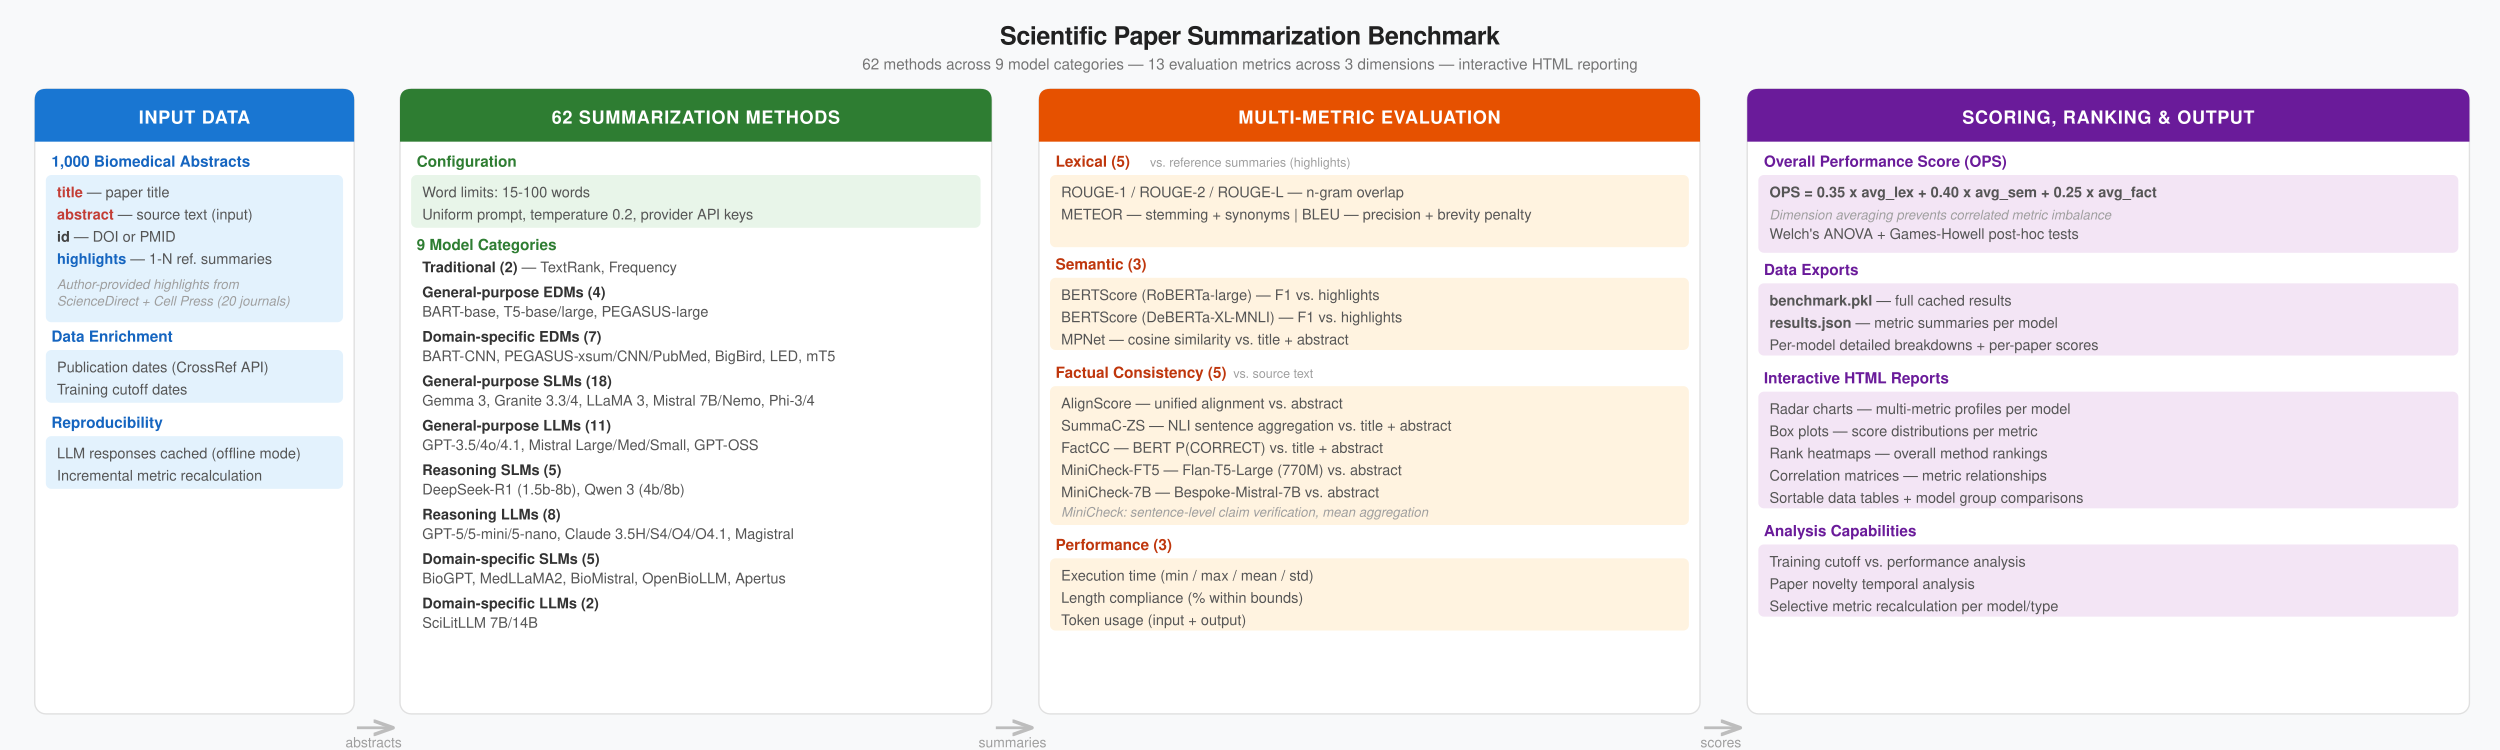
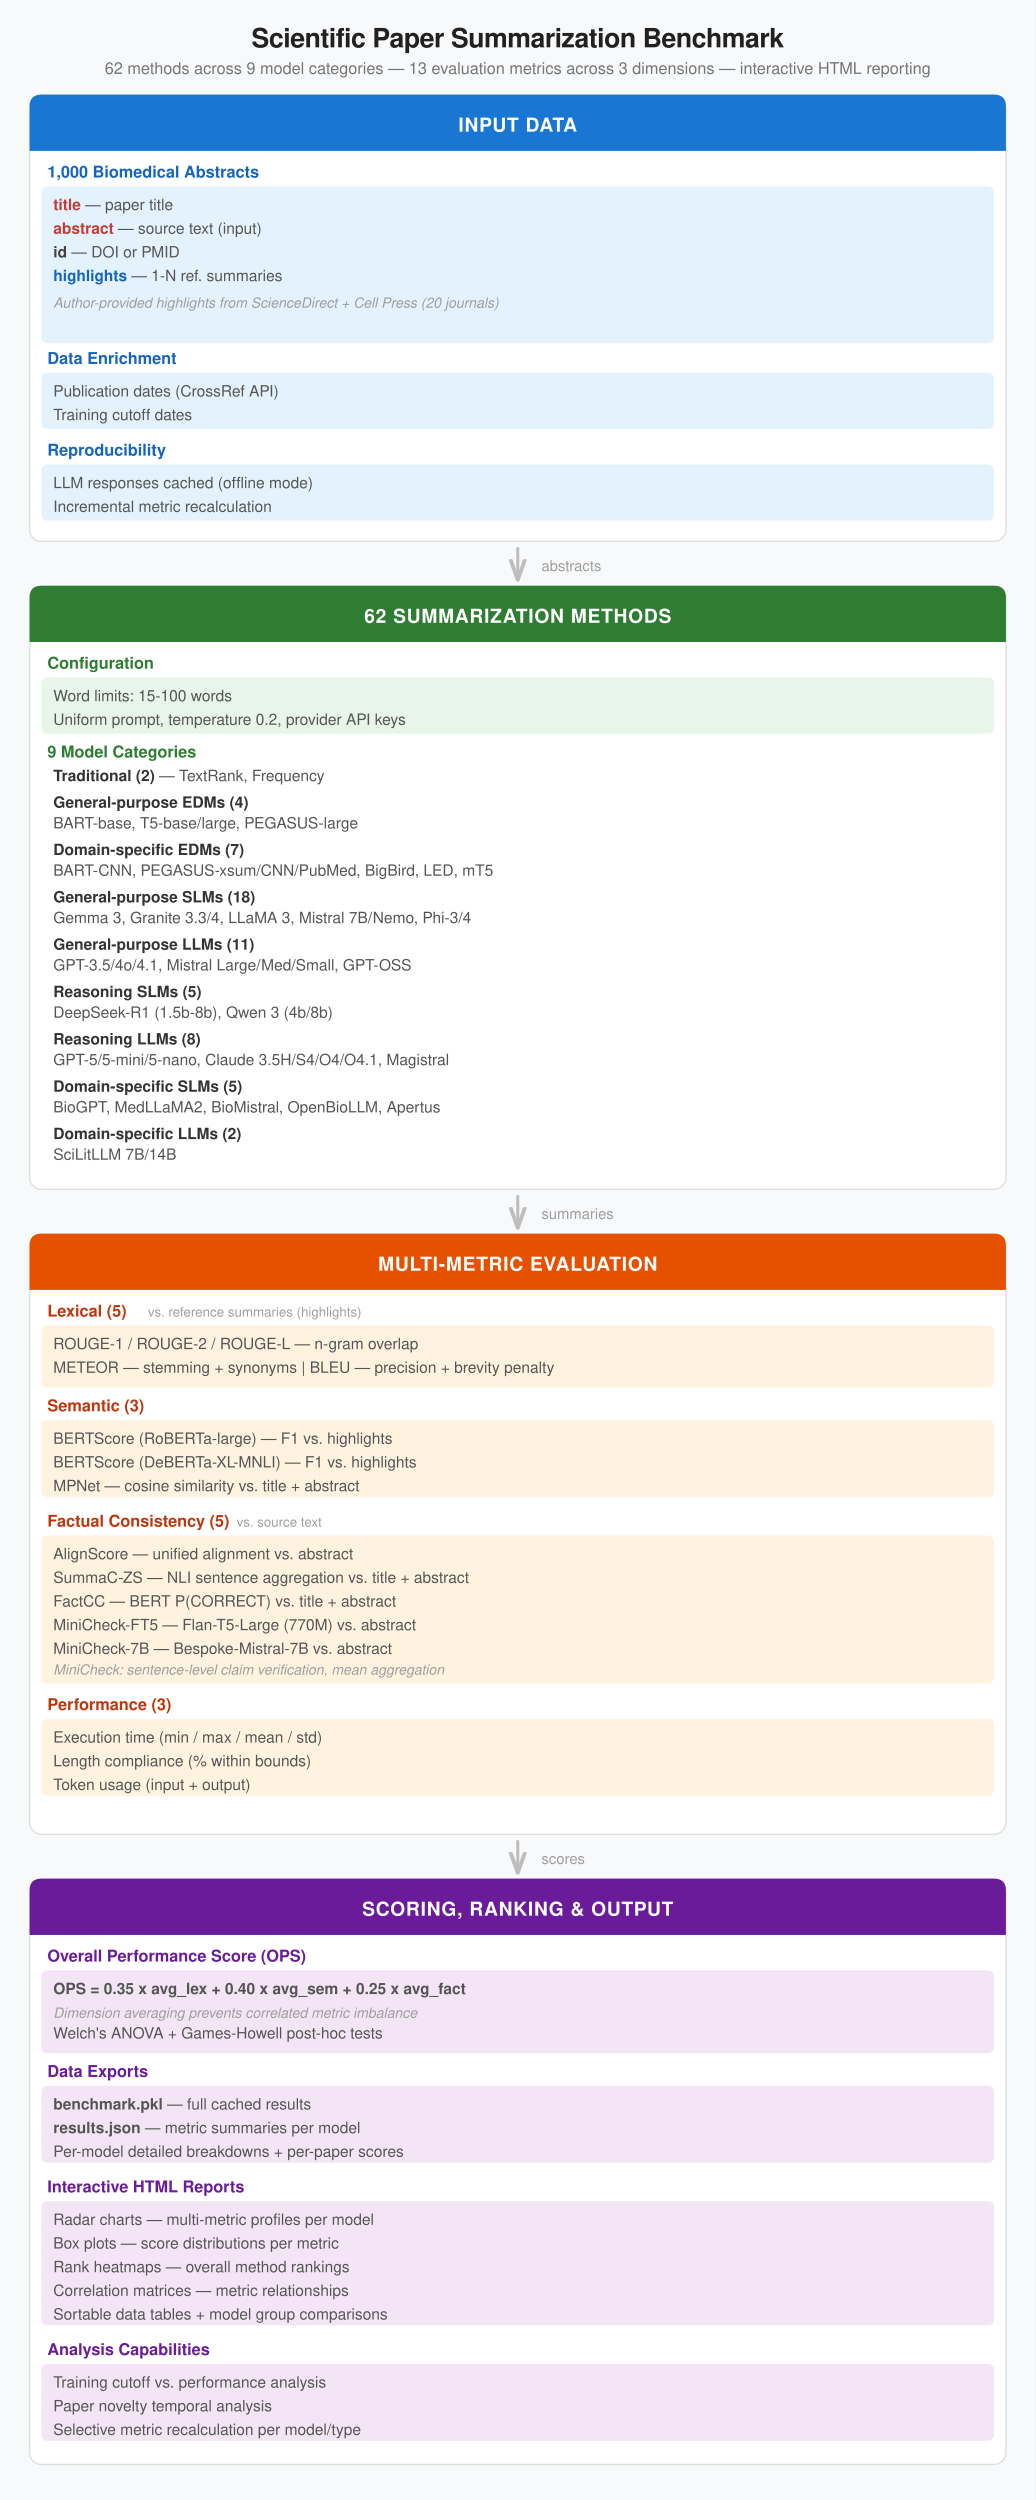
- <svg xmlns="http://www.w3.org/2000/svg" viewBox="0 0 1800 540" width="1800" height="540" font-family="Helvetica, Arial, sans-serif" style="background:#f8f9fa">
+ <svg xmlns="http://www.w3.org/2000/svg" viewBox="0 0 700 1690" width="700" height="1690" font-family="Helvetica, Arial, sans-serif" style="background:#f8f9fa">
  <defs>
    <marker id="arrow" markerWidth="8" markerHeight="6" refX="7" refY="3" orient="auto">
      <path d="M0,0.5 L7,3 L0,5.5" fill="none" stroke="#bdbdbd" stroke-width="1.3" stroke-linecap="round" stroke-linejoin="round" />
    </marker>
  </defs>
-   <rect width="1800" height="540" fill="#f8f9fa" />
-   <text x="900" y="32" text-anchor="middle" font-size="18" font-weight="bold" fill="#212121" letter-spacing="-0.3">Scientific Paper Summarization Benchmark</text>
-   <text x="900" y="50" text-anchor="middle" font-size="11" fill="#757575">62 methods across 9 model categories — 13 evaluation metrics across 3 dimensions — interactive HTML reporting</text>
-   <line x1="257" y1="524" x2="283" y2="524" stroke="#bdbdbd" stroke-width="2" marker-end="url(#arrow)" />
-   <text x="269" y="538" text-anchor="middle" font-size="10" fill="#9e9e9e">abstracts</text>
-   <line x1="717" y1="524" x2="743" y2="524" stroke="#bdbdbd" stroke-width="2" marker-end="url(#arrow)" />
-   <text x="729" y="538" text-anchor="middle" font-size="10" fill="#9e9e9e">summaries</text>
-   <line x1="1227" y1="524" x2="1253" y2="524" stroke="#bdbdbd" stroke-width="2" marker-end="url(#arrow)" />
-   <text x="1239" y="538" text-anchor="middle" font-size="10" fill="#9e9e9e">scores</text>
-   <g transform="translate(25,64)">
-     <rect x="0" y="0" width="230" height="450" fill="#fff" stroke="#e0e0e0" stroke-width="1" rx="8" />
-     <path d="M8,0 H222 Q230,0 230,8 V38 H0 V8 Q0,0 8,0 Z" fill="#1976D2" />
-     <text x="115" y="25" text-anchor="middle" font-size="13" font-weight="bold" fill="#fff" letter-spacing="0.5">INPUT DATA</text>
+   <rect width="700" height="1690" fill="#f8f9fa" />
+   <text x="350" y="32" text-anchor="middle" font-size="18" font-weight="bold" fill="#212121" letter-spacing="-0.3">Scientific Paper Summarization Benchmark</text>
+   <text x="350" y="50" text-anchor="middle" font-size="11" fill="#757575">62 methods across 9 model categories — 13 evaluation metrics across 3 dimensions — interactive HTML reporting</text>
+   <g transform="translate(20,64)">
+     <rect x="0" y="0" width="660" height="302" fill="#fff" stroke="#e0e0e0" stroke-width="1" rx="8" />
+     <path d="M8,0 H652 Q660,0 660,8 V38 H0 V8 Q0,0 8,0 Z" fill="#1976D2" />
+     <text x="330" y="25" text-anchor="middle" font-size="13" font-weight="bold" fill="#fff" letter-spacing="0.5">INPUT DATA</text>
    <text x="12" y="56" font-size="11" font-weight="bold" fill="#1565C0">1,000 Biomedical Abstracts</text>
-     <rect x="8" y="62" width="214" height="106" fill="#E3F2FD" rx="4" />
+     <rect x="8" y="62" width="644" height="106" fill="#E3F2FD" rx="4" />
    <text x="16" y="78" font-size="10.5" fill="#555">
      <tspan font-weight="bold" fill="#c33d35">title</tspan> — paper title</text>
    <text x="16" y="94" font-size="10.5" fill="#555">
      <tspan font-weight="bold" fill="#c33d35">abstract</tspan> — source text (input)</text>
    <text x="16" y="110" font-size="10.5" fill="#555">
      <tspan font-weight="bold" fill="#424242">id</tspan> — DOI or PMID</text>
    <text x="16" y="126" font-size="10.5" fill="#555">
      <tspan font-weight="bold" fill="#1565C0">highlights</tspan> — 1-N ref. summaries</text>
-     <text x="16" y="144" font-size="9.5" fill="#9e9e9e" font-style="italic">Author-provided highlights from</text>
-     <text x="16" y="156" font-size="9.5" fill="#9e9e9e" font-style="italic">ScienceDirect + Cell Press (20 journals)</text>
+     <text x="16" y="144" font-size="9.5" fill="#9e9e9e" font-style="italic">Author-provided highlights from ScienceDirect + Cell Press (20 journals)</text>
    <text x="12" y="182" font-size="11" font-weight="bold" fill="#1565C0">Data Enrichment</text>
-     <rect x="8" y="188" width="214" height="38" fill="#E3F2FD" rx="4" />
+     <rect x="8" y="188" width="644" height="38" fill="#E3F2FD" rx="4" />
    <text x="16" y="204" font-size="10.5" fill="#555">Publication dates (CrossRef API)</text>
    <text x="16" y="220" font-size="10.5" fill="#555">Training cutoff dates</text>
    <text x="12" y="244" font-size="11" font-weight="bold" fill="#1565C0">Reproducibility</text>
-     <rect x="8" y="250" width="214" height="38" fill="#E3F2FD" rx="4" />
+     <rect x="8" y="250" width="644" height="38" fill="#E3F2FD" rx="4" />
    <text x="16" y="266" font-size="10.5" fill="#555">LLM responses cached (offline mode)</text>
    <text x="16" y="282" font-size="10.5" fill="#555">Incremental metric recalculation</text>
  </g>
-   <g transform="translate(288,64)">
-     <rect x="0" y="0" width="426" height="450" fill="#fff" stroke="#e0e0e0" stroke-width="1" rx="8" />
-     <path d="M8,0 H418 Q426,0 426,8 V38 H0 V8 Q0,0 8,0 Z" fill="#2E7D32" />
-     <text x="213" y="25" text-anchor="middle" font-size="13" font-weight="bold" fill="#fff" letter-spacing="0.5">62 SUMMARIZATION METHODS</text>
+   <line x1="350" y1="370" x2="350" y2="392" stroke="#bdbdbd" stroke-width="2" marker-end="url(#arrow)" />
+   <text x="366" y="386" font-size="10" fill="#9e9e9e">abstracts</text>
+   <g transform="translate(20,396)">
+     <rect x="0" y="0" width="660" height="408" fill="#fff" stroke="#e0e0e0" stroke-width="1" rx="8" />
+     <path d="M8,0 H652 Q660,0 660,8 V38 H0 V8 Q0,0 8,0 Z" fill="#2E7D32" />
+     <text x="330" y="25" text-anchor="middle" font-size="13" font-weight="bold" fill="#fff" letter-spacing="0.5">62 SUMMARIZATION METHODS</text>
    <text x="12" y="56" font-size="11" font-weight="bold" fill="#2E7D32">Configuration</text>
-     <rect x="8" y="62" width="410" height="38" fill="#E8F5E9" rx="4" />
+     <rect x="8" y="62" width="644" height="38" fill="#E8F5E9" rx="4" />
    <text x="16" y="78" font-size="10.5" fill="#555">Word limits: 15-100 words</text>
    <text x="16" y="94" font-size="10.5" fill="#555">Uniform prompt, temperature 0.2, provider API keys</text>
    <text x="12" y="116" font-size="11" font-weight="bold" fill="#2E7D32">9 Model Categories</text>
    <text x="16" y="132" font-size="10.5" fill="#555">
      <tspan font-weight="bold" fill="#333">Traditional (2)</tspan> — TextRank, Frequency</text>
    <text x="16" y="150" font-size="10.5" fill="#555">
      <tspan font-weight="bold" fill="#333">General-purpose EDMs (4)</tspan>
    </text>
    <text x="16" y="164" font-size="10.5" fill="#555">BART-base, T5-base/large, PEGASUS-large</text>
    <text x="16" y="182" font-size="10.5" fill="#555">
      <tspan font-weight="bold" fill="#333">Domain-specific EDMs (7)</tspan>
    </text>
    <text x="16" y="196" font-size="10.5" fill="#555">BART-CNN, PEGASUS-xsum/CNN/PubMed, BigBird, LED, mT5</text>
    <text x="16" y="214" font-size="10.5" fill="#555">
      <tspan font-weight="bold" fill="#333">General-purpose SLMs (18)</tspan>
    </text>
    <text x="16" y="228" font-size="10.5" fill="#555">Gemma 3, Granite 3.3/4, LLaMA 3, Mistral 7B/Nemo, Phi-3/4</text>
    <text x="16" y="246" font-size="10.5" fill="#555">
      <tspan font-weight="bold" fill="#333">General-purpose LLMs (11)</tspan>
    </text>
    <text x="16" y="260" font-size="10.5" fill="#555">GPT-3.5/4o/4.1, Mistral Large/Med/Small, GPT-OSS</text>
    <text x="16" y="278" font-size="10.5" fill="#555">
      <tspan font-weight="bold" fill="#333">Reasoning SLMs (5)</tspan>
    </text>
    <text x="16" y="292" font-size="10.5" fill="#555">DeepSeek-R1 (1.5b-8b), Qwen 3 (4b/8b)</text>
    <text x="16" y="310" font-size="10.5" fill="#555">
      <tspan font-weight="bold" fill="#333">Reasoning LLMs (8)</tspan>
    </text>
    <text x="16" y="324" font-size="10.5" fill="#555">GPT-5/5-mini/5-nano, Claude 3.5H/S4/O4/O4.1, Magistral</text>
    <text x="16" y="342" font-size="10.5" fill="#555">
      <tspan font-weight="bold" fill="#333">Domain-specific SLMs (5)</tspan>
    </text>
    <text x="16" y="356" font-size="10.5" fill="#555">BioGPT, MedLLaMA2, BioMistral, OpenBioLLM, Apertus</text>
    <text x="16" y="374" font-size="10.5" fill="#555">
      <tspan font-weight="bold" fill="#333">Domain-specific LLMs (2)</tspan>
    </text>
    <text x="16" y="388" font-size="10.5" fill="#555">SciLitLLM 7B/14B</text>
  </g>
-   <g transform="translate(748,64)">
-     <rect x="0" y="0" width="476" height="450" fill="#fff" stroke="#e0e0e0" stroke-width="1" rx="8" />
-     <path d="M8,0 H468 Q476,0 476,8 V38 H0 V8 Q0,0 8,0 Z" fill="#E65100" />
-     <text x="238" y="25" text-anchor="middle" font-size="13" font-weight="bold" fill="#fff" letter-spacing="0.5">MULTI-METRIC EVALUATION</text>
+   <line x1="350" y1="808" x2="350" y2="830" stroke="#bdbdbd" stroke-width="2" marker-end="url(#arrow)" />
+   <text x="366" y="824" font-size="10" fill="#9e9e9e">summaries</text>
+   <g transform="translate(20,834)">
+     <rect x="0" y="0" width="660" height="406" fill="#fff" stroke="#e0e0e0" stroke-width="1" rx="8" />
+     <path d="M8,0 H652 Q660,0 660,8 V38 H0 V8 Q0,0 8,0 Z" fill="#E65100" />
+     <text x="330" y="25" text-anchor="middle" font-size="13" font-weight="bold" fill="#fff" letter-spacing="0.5">MULTI-METRIC EVALUATION</text>
    <text x="12" y="56" font-size="11" font-weight="bold" fill="#BF360C">Lexical (5)</text>
    <text x="80" y="56" font-size="9" fill="#9e9e9e">vs. reference summaries (highlights)</text>
-     <rect x="8" y="62" width="460" height="52" fill="#FFF3E0" rx="4" />
+     <rect x="8" y="62" width="644" height="42" fill="#FFF3E0" rx="4" />
    <text x="16" y="78" font-size="10.5" fill="#555">ROUGE-1 / ROUGE-2 / ROUGE-L — n-gram overlap</text>
    <text x="16" y="94" font-size="10.5" fill="#555">METEOR — stemming + synonyms | BLEU — precision + brevity penalty</text>
-     <text x="16" y="108" font-size="10.5" fill="#555" />
-     <text x="12" y="130" font-size="11" font-weight="bold" fill="#BF360C">Semantic (3)</text>
-     <rect x="8" y="136" width="460" height="52" fill="#FFF3E0" rx="4" />
-     <text x="16" y="152" font-size="10.5" fill="#555">BERTScore (RoBERTa-large) — F1 vs. highlights</text>
-     <text x="16" y="168" font-size="10.5" fill="#555">BERTScore (DeBERTa-XL-MNLI) — F1 vs. highlights</text>
-     <text x="16" y="184" font-size="10.5" fill="#555">MPNet — cosine similarity vs. title + abstract</text>
-     <text x="12" y="208" font-size="11" font-weight="bold" fill="#BF360C">Factual Consistency (5)</text>
-     <text x="140" y="208" font-size="9" fill="#9e9e9e">vs. source text</text>
-     <rect x="8" y="214" width="460" height="100" fill="#FFF3E0" rx="4" />
-     <text x="16" y="230" font-size="10.5" fill="#555">AlignScore — unified alignment vs. abstract</text>
-     <text x="16" y="246" font-size="10.5" fill="#555">SummaC-ZS — NLI sentence aggregation vs. title + abstract</text>
-     <text x="16" y="262" font-size="10.5" fill="#555">FactCC — BERT P(CORRECT) vs. title + abstract</text>
-     <text x="16" y="278" font-size="10.5" fill="#555">MiniCheck-FT5 — Flan-T5-Large (770M) vs. abstract</text>
-     <text x="16" y="294" font-size="10.5" fill="#555">MiniCheck-7B — Bespoke-Mistral-7B vs. abstract</text>
-     <text x="16" y="308" font-size="9.5" fill="#9e9e9e" font-style="italic">MiniCheck: sentence-level claim verification, mean aggregation</text>
-     <text x="12" y="332" font-size="11" font-weight="bold" fill="#BF360C">Performance (3)</text>
-     <rect x="8" y="338" width="460" height="52" fill="#FFF3E0" rx="4" />
-     <text x="16" y="354" font-size="10.5" fill="#555">Execution time (min / max / mean / std)</text>
-     <text x="16" y="370" font-size="10.5" fill="#555">Length compliance (% within bounds)</text>
-     <text x="16" y="386" font-size="10.5" fill="#555">Token usage (input + output)</text>
+     <text x="12" y="120" font-size="11" font-weight="bold" fill="#BF360C">Semantic (3)</text>
+     <rect x="8" y="126" width="644" height="52" fill="#FFF3E0" rx="4" />
+     <text x="16" y="142" font-size="10.5" fill="#555">BERTScore (RoBERTa-large) — F1 vs. highlights</text>
+     <text x="16" y="158" font-size="10.5" fill="#555">BERTScore (DeBERTa-XL-MNLI) — F1 vs. highlights</text>
+     <text x="16" y="174" font-size="10.5" fill="#555">MPNet — cosine similarity vs. title + abstract</text>
+     <text x="12" y="198" font-size="11" font-weight="bold" fill="#BF360C">Factual Consistency (5)</text>
+     <text x="140" y="198" font-size="9" fill="#9e9e9e">vs. source text</text>
+     <rect x="8" y="204" width="644" height="100" fill="#FFF3E0" rx="4" />
+     <text x="16" y="220" font-size="10.5" fill="#555">AlignScore — unified alignment vs. abstract</text>
+     <text x="16" y="236" font-size="10.5" fill="#555">SummaC-ZS — NLI sentence aggregation vs. title + abstract</text>
+     <text x="16" y="252" font-size="10.5" fill="#555">FactCC — BERT P(CORRECT) vs. title + abstract</text>
+     <text x="16" y="268" font-size="10.5" fill="#555">MiniCheck-FT5 — Flan-T5-Large (770M) vs. abstract</text>
+     <text x="16" y="284" font-size="10.5" fill="#555">MiniCheck-7B — Bespoke-Mistral-7B vs. abstract</text>
+     <text x="16" y="298" font-size="9.5" fill="#9e9e9e" font-style="italic">MiniCheck: sentence-level claim verification, mean aggregation</text>
+     <text x="12" y="322" font-size="11" font-weight="bold" fill="#BF360C">Performance (3)</text>
+     <rect x="8" y="328" width="644" height="52" fill="#FFF3E0" rx="4" />
+     <text x="16" y="344" font-size="10.5" fill="#555">Execution time (min / max / mean / std)</text>
+     <text x="16" y="360" font-size="10.5" fill="#555">Length compliance (% within bounds)</text>
+     <text x="16" y="376" font-size="10.5" fill="#555">Token usage (input + output)</text>
  </g>
-   <g transform="translate(1258,64)">
-     <rect x="0" y="0" width="520" height="450" fill="#fff" stroke="#e0e0e0" stroke-width="1" rx="8" />
-     <path d="M8,0 H512 Q520,0 520,8 V38 H0 V8 Q0,0 8,0 Z" fill="#6A1B9A" />
-     <text x="260" y="25" text-anchor="middle" font-size="13" font-weight="bold" fill="#fff" letter-spacing="0.5">SCORING, RANKING &amp; OUTPUT</text>
+   <line x1="350" y1="1244" x2="350" y2="1266" stroke="#bdbdbd" stroke-width="2" marker-end="url(#arrow)" />
+   <text x="366" y="1260" font-size="10" fill="#9e9e9e">scores</text>
+   <g transform="translate(20,1270)">
+     <rect x="0" y="0" width="660" height="396" fill="#fff" stroke="#e0e0e0" stroke-width="1" rx="8" />
+     <path d="M8,0 H652 Q660,0 660,8 V38 H0 V8 Q0,0 8,0 Z" fill="#6A1B9A" />
+     <text x="330" y="25" text-anchor="middle" font-size="13" font-weight="bold" fill="#fff" letter-spacing="0.5">SCORING, RANKING &amp; OUTPUT</text>
    <text x="12" y="56" font-size="11" font-weight="bold" fill="#6A1B9A">Overall Performance Score (OPS)</text>
-     <rect x="8" y="62" width="504" height="56" fill="#F3E5F5" rx="4" />
+     <rect x="8" y="62" width="644" height="56" fill="#F3E5F5" rx="4" />
    <text x="16" y="78" font-size="10.5" fill="#555" font-weight="bold">OPS = 0.35 x avg_lex + 0.40 x avg_sem + 0.25 x avg_fact</text>
    <text x="16" y="94" font-size="9.5" fill="#9e9e9e" font-style="italic">Dimension averaging prevents correlated metric imbalance</text>
    <text x="16" y="108" font-size="10.5" fill="#555">Welch's ANOVA + Games-Howell post-hoc tests</text>
    <text x="12" y="134" font-size="11" font-weight="bold" fill="#6A1B9A">Data Exports</text>
-     <rect x="8" y="140" width="504" height="52" fill="#F3E5F5" rx="4" />
+     <rect x="8" y="140" width="644" height="52" fill="#F3E5F5" rx="4" />
    <text x="16" y="156" font-size="10.5" fill="#555">
      <tspan font-weight="bold">benchmark.pkl</tspan> — full cached results</text>
    <text x="16" y="172" font-size="10.5" fill="#555">
      <tspan font-weight="bold">results.json</tspan> — metric summaries per model</text>
    <text x="16" y="188" font-size="10.5" fill="#555">Per-model detailed breakdowns + per-paper scores</text>
    <text x="12" y="212" font-size="11" font-weight="bold" fill="#6A1B9A">Interactive HTML Reports</text>
-     <rect x="8" y="218" width="504" height="84" fill="#F3E5F5" rx="4" />
+     <rect x="8" y="218" width="644" height="84" fill="#F3E5F5" rx="4" />
    <text x="16" y="234" font-size="10.5" fill="#555">Radar charts — multi-metric profiles per model</text>
    <text x="16" y="250" font-size="10.5" fill="#555">Box plots — score distributions per metric</text>
    <text x="16" y="266" font-size="10.5" fill="#555">Rank heatmaps — overall method rankings</text>
    <text x="16" y="282" font-size="10.5" fill="#555">Correlation matrices — metric relationships</text>
    <text x="16" y="298" font-size="10.5" fill="#555">Sortable data tables + model group comparisons</text>
    <text x="12" y="322" font-size="11" font-weight="bold" fill="#6A1B9A">Analysis Capabilities</text>
-     <rect x="8" y="328" width="504" height="52" fill="#F3E5F5" rx="4" />
+     <rect x="8" y="328" width="644" height="52" fill="#F3E5F5" rx="4" />
    <text x="16" y="344" font-size="10.5" fill="#555">Training cutoff vs. performance analysis</text>
    <text x="16" y="360" font-size="10.5" fill="#555">Paper novelty temporal analysis</text>
    <text x="16" y="376" font-size="10.5" fill="#555">Selective metric recalculation per model/type</text>
  </g>
</svg>
